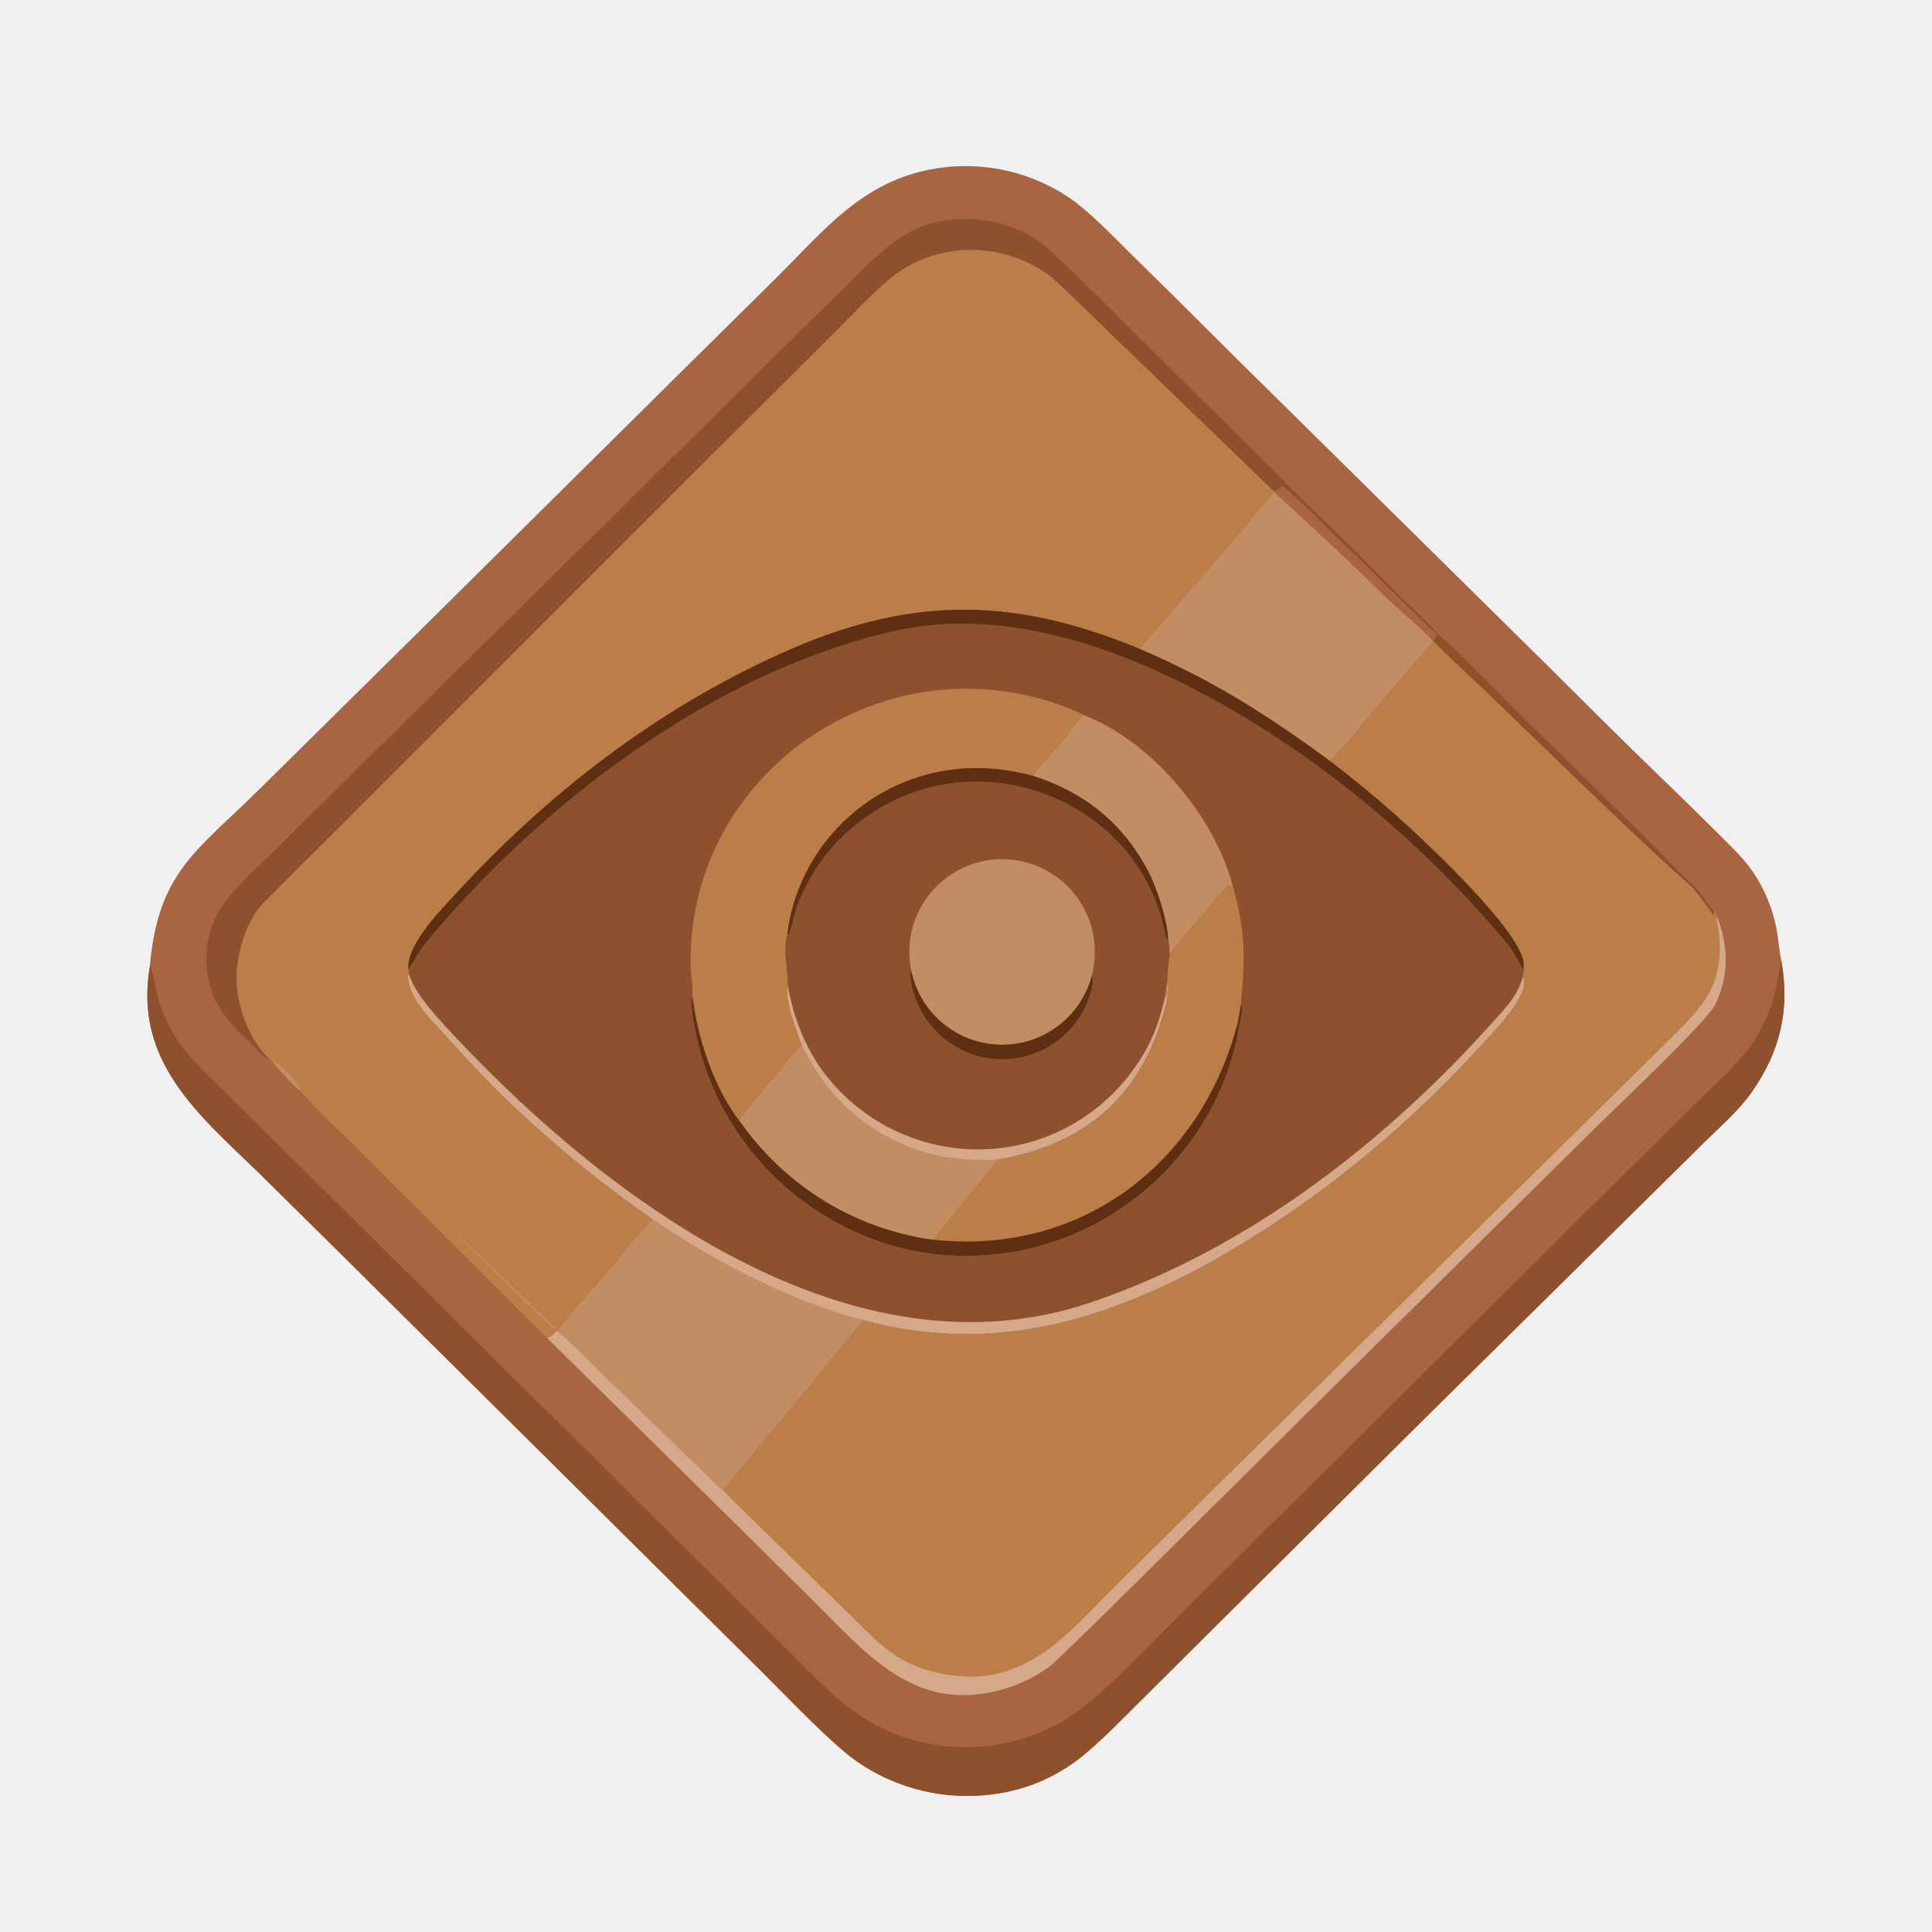
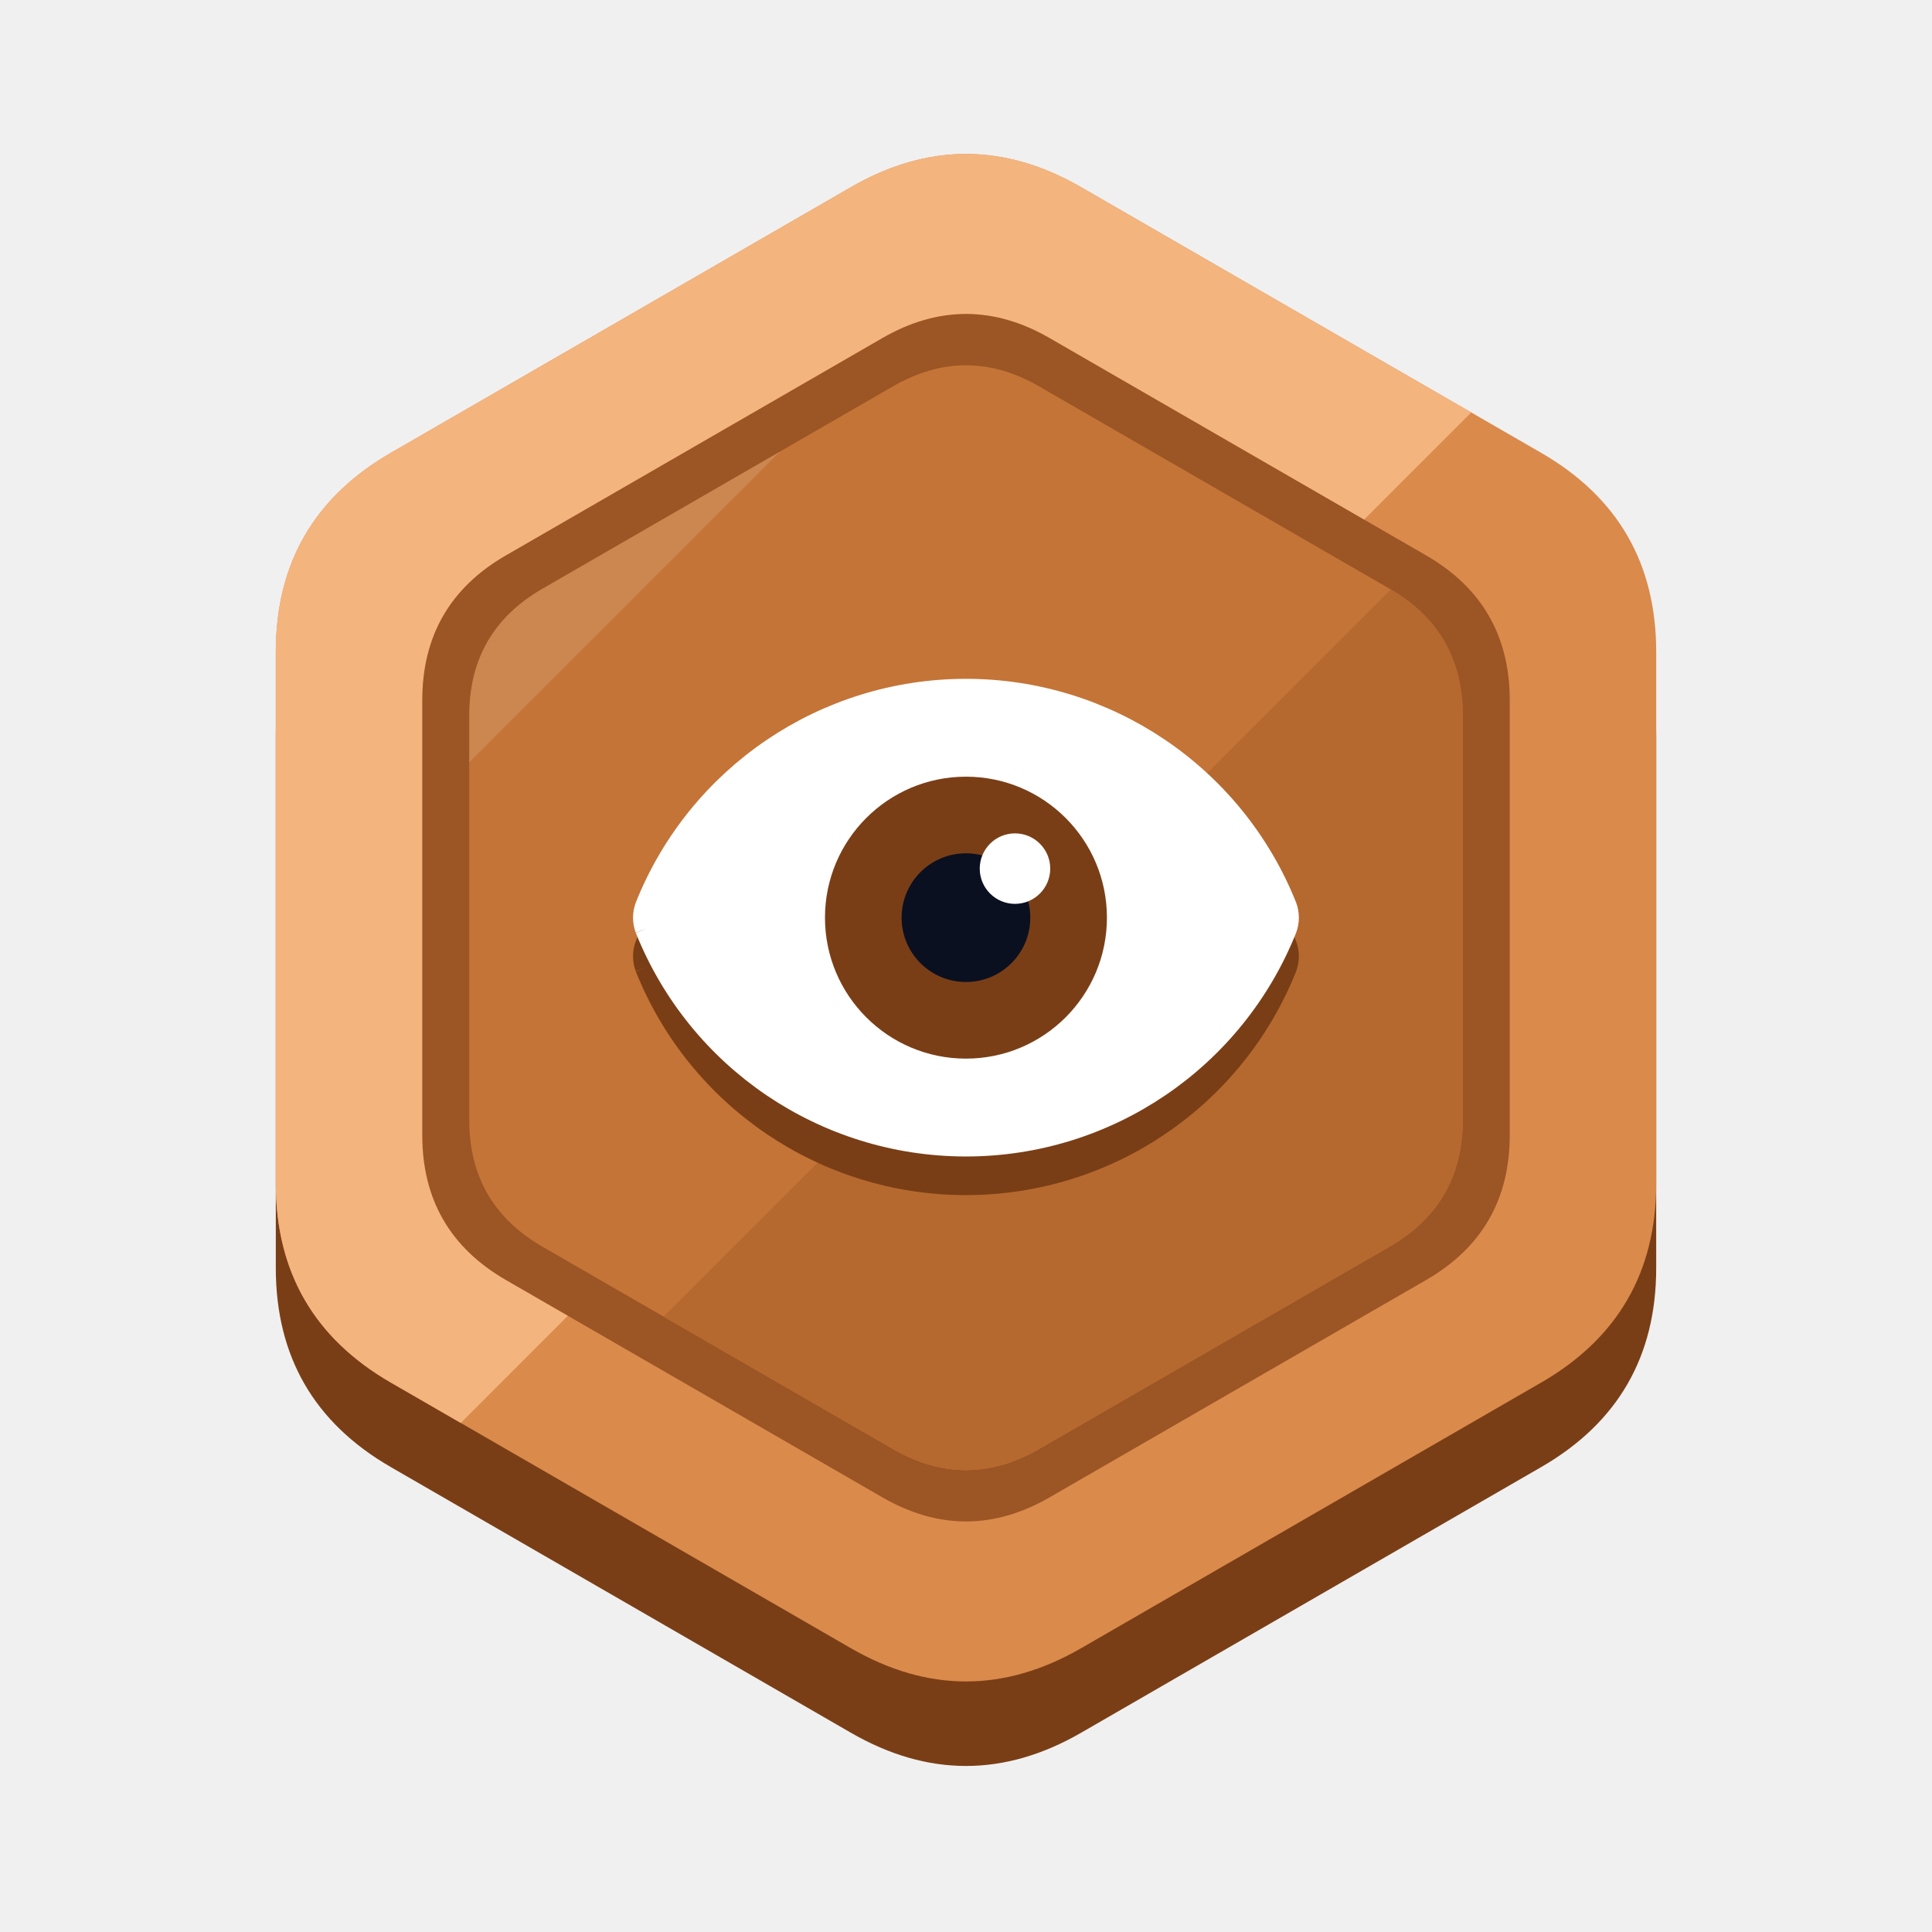
- <svg xmlns="http://www.w3.org/2000/svg" width="1024" height="1024" viewBox="0 0 1024 1024">
-   <path fill="#A96441" d="M79.403 512.342C83.733 462.324 103.973 451.418 136.735 419.037L220.097 336.696L366.21 191.981L412.967 145.762C436.809 121.874 456.499 97.513 491.321 90.174C517.028 84.71 543.852 89.752 565.821 104.178C577.149 111.696 589.424 124.821 599.288 134.464C616.721 151.543 634.056 168.723 651.291 186.002L818.287 350.863C838.937 371.342 859.78 392.28 880.685 412.43C890.163 421.524 899.545 430.718 908.83 440.009C914.946 446.095 922.243 452.939 927.336 459.684C934.502 469.176 939.798 481.777 941.787 493.468C942.669 498.65 943.041 503.86 944.095 509.077L944.225 509.698C948.719 535.678 943.426 557.509 928.3 579.055C921.706 588.449 911.391 597.521 903.105 605.609L875.227 633.187L754.555 752.372L639.383 866.842L603.084 902.936C594.08 911.907 582.668 923.637 572.959 931.341C560.333 941.402 545.313 948.015 529.366 950.532C502.72 954.93 475.415 948.644 453.374 933.037C439.966 923.429 416.828 899.011 403.925 886.182L317.26 800.151L179.458 663.43L137.681 622.141C105.457 590.848 70.841 562.863 79.403 512.342Z" />
-   <path fill="#8D512E" d="M944.225 509.698C948.719 535.678 943.426 557.509 928.3 579.055C921.706 588.449 911.391 597.521 903.105 605.609L875.227 633.187L754.555 752.372L639.383 866.842L603.084 902.936C594.08 911.907 582.668 923.637 572.959 931.341C560.333 941.402 545.313 948.015 529.366 950.532C502.72 954.93 475.415 948.644 453.374 933.037C439.966 923.429 416.828 899.011 403.925 886.182L317.26 800.151L179.458 663.43L137.681 622.141C105.457 590.848 70.841 562.863 79.403 512.342C81.712 515.755 82.331 523.866 83.63 528.486C85.159 533.853 87.201 539.06 89.727 544.035C96.511 557.318 106.584 566.137 116.838 576.439C129.791 589.452 142.98 602.178 155.97 615.149L290.002 747.994L384.036 841.304L423.077 880.086C429.531 886.429 438.194 895.383 444.934 901.119C455.522 910.25 467.861 917.126 481.196 921.327C507.276 929.501 535.537 926.962 559.743 914.269C580.175 903.472 603.607 877.57 620.52 860.71L670.307 811.402L807.897 674.78L889.391 593.97C901.27 582.161 914.925 569.917 925.726 557.212C933.734 547.337 938.711 535.61 941.43 523.258C942.443 518.656 942.753 514.084 944.225 509.698Z" />
-   <path fill="#8D512E" d="M142.264 560.893L141.809 561.121C139.909 560.54 132.442 552.539 130.303 550.528C118.073 538.949 110.782 529.172 109.502 512.082C107.319 482.944 127.511 468.583 146.299 449.999L191.302 405.558L338.502 260.116L430.277 169.343L452.56 147.458C470.117 129.986 483.123 117.04 509.582 116.025C522.661 115.523 536.459 119.222 547.701 125.86C553.963 129.558 561.984 137.901 567.324 143.031C576.595 151.927 585.763 160.929 594.827 170.036L670.181 244.503C680.093 254.251 690.079 264.943 700.119 274.288C714.642 287.827 729.676 303.438 743.85 317.531C747.514 321.174 758.673 331.652 761.218 335.027C771.987 344.238 786.858 360.06 797.39 370.39L871.407 443.183C879.159 450.832 890.063 462.764 897.903 469.674C902.727 474.486 905.737 480.41 908.355 482.952C909.337 483.538 910.046 484.991 910.214 486.087C916.092 501.861 916.544 516.691 909.238 532.165C904.914 541.323 855.987 587.428 845.913 597.417L712.812 729.045L609.707 831.347C592.883 847.937 575.936 864.947 558.721 881.155C552.899 886.636 542.359 891.92 534.719 894.396C485.577 910.322 459.423 876.447 429.163 846.552L384.056 801.928L289.703 708.903C287.245 706.896 276.609 695.978 273.84 693.219L240.15 659.616L188.314 607.911C178.85 598.46 167.615 587.985 158.835 578.055C154.59 574.259 147.641 566.87 144.262 562.616C143.416 561.712 143.262 561.655 142.264 560.893Z" />
-   <path fill="#BC7E49" d="M142.264 560.893L141.809 561.121C139.909 560.54 132.442 552.539 130.303 550.528C118.073 538.949 110.782 529.172 109.502 512.082C107.319 482.944 127.511 468.583 146.299 449.999L191.302 405.558L338.502 260.116L430.277 169.343L452.56 147.458C470.117 129.986 483.123 117.04 509.582 116.025C522.661 115.523 536.459 119.222 547.701 125.86C553.963 129.558 561.984 137.901 567.324 143.031C576.595 151.927 585.763 160.929 594.827 170.036L670.181 244.503C680.093 254.251 690.079 264.943 700.119 274.288C714.642 287.827 729.676 303.438 743.85 317.531C747.514 321.174 758.673 331.652 761.218 335.027L760.828 335.418L761.492 336.513C761.002 337.866 760.208 338.862 759.836 340.002L759.658 340.026C747.996 353.457 736.406 366.951 724.89 380.508C720.941 385.15 708.727 400.124 704.709 403.185C671.471 378.704 642.803 360.583 604.471 344.097C539.494 317.111 485.555 315.504 420.457 343.523C352.737 372.669 292.989 417.982 243.144 472.062C234.062 481.916 215.622 499.995 216.451 513.652L216.815 516.57L216.17 517.058C216.737 529.29 227.206 538.959 234.996 547.629C248.163 562.285 262.5 577.661 277.084 590.966C298.685 610.944 321.648 629.396 345.806 646.191C341.807 651.037 337.071 655.521 333.314 660.498C321.921 675.588 306.655 690.082 295.71 705.211C289.311 698.914 243.289 654.256 240.503 653.04C251.222 664.048 263.535 675.388 274.482 686.268C278.208 689.971 291.441 702.895 294.918 705.501C293.4 707.11 292.639 708.23 290.596 708.949L289.703 708.903C287.245 706.896 276.609 695.978 273.84 693.219L240.15 659.616L188.314 607.911C178.85 598.46 167.615 587.985 158.835 578.055C154.59 574.259 147.641 566.87 144.262 562.616C143.416 561.712 143.262 561.655 142.264 560.893Z" />
-   <path fill="#C28D63" d="M675.469 260.696C676.995 259.697 678.297 258.782 679.764 257.7C686.811 263.414 692.455 268.884 698.904 275.285L700.119 274.288C714.642 287.827 729.676 303.438 743.85 317.531C747.514 321.174 758.673 331.652 761.218 335.027L760.828 335.418L761.492 336.513C761.002 337.866 760.208 338.862 759.836 340.002L759.658 340.026C747.996 353.457 736.406 366.951 724.89 380.508C720.941 385.15 708.727 400.124 704.709 403.185C671.471 378.704 642.803 360.583 604.471 344.097C609.318 337.492 618.49 327.356 624.023 320.939L656.323 283.59C661.138 278.132 671.265 264.91 675.434 260.928L675.469 260.696Z" />
-   <path fill="#A96441" d="M675.469 260.696C676.995 259.697 678.297 258.782 679.764 257.7C686.811 263.414 692.455 268.884 698.904 275.285L700.119 274.288C714.642 287.827 729.676 303.438 743.85 317.531C747.514 321.174 758.673 331.652 761.218 335.027L760.828 335.418L761.492 336.513C761.002 337.866 760.208 338.862 759.836 340.002L759.658 340.026C751.869 331.488 741.611 323.554 733.343 315.434C714.46 296.89 694.95 278.815 675.434 260.928L675.469 260.696Z" />
-   <path fill="#8D512E" d="M700.119 274.288C714.642 287.827 729.676 303.438 743.85 317.531C747.514 321.174 758.673 331.652 761.218 335.027L760.828 335.418C759.263 334.439 744.946 320.224 742.85 318.169L698.904 275.285L700.119 274.288Z" />
-   <path fill="#8D512E" d="M142.264 560.893L141.809 561.121C139.909 560.54 132.442 552.539 130.303 550.528C118.073 538.949 110.782 529.172 109.502 512.082C107.319 482.944 127.511 468.583 146.299 449.999L191.302 405.558L338.502 260.116L430.277 169.343L452.56 147.458C470.117 129.986 483.123 117.04 509.582 116.025C522.661 115.523 536.459 119.222 547.701 125.86C553.963 129.558 561.984 137.901 567.324 143.031C576.595 151.927 585.763 160.929 594.827 170.036L670.181 244.503C680.093 254.251 690.079 264.943 700.119 274.288L698.904 275.285C692.455 268.884 686.811 263.414 679.764 257.7C678.297 258.782 676.995 259.697 675.469 260.696L592.888 180.993C585.233 173.448 577.517 165.966 569.74 158.546C565.864 154.821 557.663 146.738 553.357 143.971C541.37 136.152 527.304 132.132 512.996 132.435C499.064 132.794 485.569 137.379 474.302 145.582C465.226 152.31 447.053 171.605 438.317 180.264L365.37 252.826L203.827 414.406C182.656 435.723 161.146 456.875 140.01 478.17C130.404 487.849 124.821 506.554 125.4 520.165C126.007 534.441 132.012 550.739 142.264 560.893Z" />
-   <path fill="#C28D63" d="M144.262 562.616C148.636 563.074 158.527 573.08 158.835 578.055C154.59 574.259 147.641 566.87 144.262 562.616Z" />
-   <path fill="#BC7E49" d="M761.218 335.027C771.987 344.238 786.858 360.06 797.39 370.39L871.407 443.183C879.159 450.832 890.063 462.764 897.903 469.674C902.727 474.486 905.737 480.41 908.355 482.952C909.337 483.538 910.046 484.991 910.214 486.087C916.092 501.861 916.544 516.691 909.238 532.165C904.914 541.323 855.987 587.428 845.913 597.417L712.812 729.045L609.707 831.347C592.883 847.937 575.936 864.947 558.721 881.155C552.899 886.636 542.359 891.92 534.719 894.396C485.577 910.322 459.423 876.447 429.163 846.552L384.056 801.928L289.703 708.903L290.596 708.949C292.639 708.23 293.4 707.11 294.918 705.501C291.441 702.895 278.208 689.971 274.482 686.268C263.535 675.388 251.222 664.048 240.503 653.04C243.289 654.256 289.311 698.914 295.71 705.211C306.655 690.082 321.921 675.588 333.314 660.498C337.071 655.521 341.807 651.037 345.806 646.191C377.186 667.941 420.644 690.541 457.535 699.717C521.866 716.776 577.045 702.825 634.823 672.643C690.779 642.458 742.248 601.128 785 554.079C790.638 547.874 811.98 526.75 807.212 517.587C807.362 516.829 807.457 514.947 807.526 514.089C807.559 512.606 807.602 511.094 807.371 509.625C804.509 491.46 752.511 443.225 738.118 430.529C727.299 421.033 716.157 411.913 704.709 403.185C708.727 400.124 720.941 385.15 724.89 380.508C736.406 366.951 747.996 353.457 759.658 340.026L759.836 340.002C760.208 338.862 761.002 337.866 761.492 336.513L760.828 335.418L761.218 335.027Z" />
-   <path fill="#C28D63" d="M345.806 646.191C377.186 667.941 420.644 690.541 457.535 699.717C449.385 708.941 441.864 718.736 434.076 728.267C418.647 747.147 402.633 765.574 387.369 784.578C386.066 786.2 384.337 788.319 383.264 790.093C381.441 788.893 370.171 777.592 368.068 775.557L317.303 726.431C313.795 723.041 297.892 706.48 294.918 705.501C291.441 702.895 278.208 689.971 274.482 686.268C263.535 675.388 251.222 664.048 240.503 653.04C243.289 654.256 289.311 698.914 295.71 705.211C306.655 690.082 321.921 675.588 333.314 660.498C337.071 655.521 341.807 651.037 345.806 646.191Z" />
-   <path fill="#D5A889" d="M910.214 486.087C916.092 501.861 916.544 516.691 909.238 532.165C904.914 541.323 855.987 587.428 845.913 597.417L712.812 729.045L609.707 831.347C592.883 847.937 575.936 864.947 558.721 881.155C552.899 886.636 542.359 891.92 534.719 894.396C485.577 910.322 459.423 876.447 429.163 846.552L384.056 801.928L289.703 708.903L290.596 708.949C292.639 708.23 293.4 707.11 294.918 705.501C297.892 706.48 313.795 723.041 317.303 726.431L368.068 775.557C370.171 777.592 381.441 788.893 383.264 790.093C399.325 806.168 416.057 822.024 432.234 838.031L450.87 856.23C467.084 872.22 476.289 882.754 499.788 887.208C544.899 895.758 566.915 864.094 595.267 836.558L705.676 727.647L849.534 585.877L882.403 553.401C901.25 534.703 914.043 523.631 911.12 494.708C910.892 492.457 909.462 487.845 910.214 486.087Z" />
-   <path fill="#8D512E" d="M761.218 335.027C771.987 344.238 786.858 360.06 797.39 370.39L871.407 443.183C879.159 450.832 890.063 462.764 897.903 469.674L897.32 470.622C871.014 447.4 842.086 419.046 816.68 394.622L784.346 363.465C776.264 355.775 767.627 347.917 759.836 340.002C760.208 338.862 761.002 337.866 761.492 336.513L760.828 335.418L761.218 335.027Z" />
-   <path fill="#8D512E" d="M897.903 469.674C902.727 474.486 905.737 480.41 908.355 482.952C908.259 483.909 908.533 484.876 908.712 485.861C909 485.961 898.931 472.421 897.32 470.622L897.903 469.674Z" />
-   <path fill="#5F2F13" d="M216.451 513.652C215.622 499.995 234.062 481.916 243.144 472.062C292.989 417.982 352.737 372.669 420.457 343.523C485.555 315.504 539.494 317.111 604.471 344.097C642.803 360.583 671.471 378.704 704.709 403.185C716.157 411.913 727.299 421.033 738.118 430.529C752.511 443.225 804.509 491.46 807.371 509.625C807.602 511.094 807.559 512.606 807.526 514.089C805.022 510.621 803.245 505.564 799.781 501.291C794.129 494.323 788.417 487.93 782.402 481.308C752.678 448.702 719.235 419.69 682.759 394.865C624.453 355.923 546.409 318.005 473.704 334.52C378.634 356.114 287.721 425.108 225.997 499.251C222.272 503.725 219.631 508.889 216.451 513.652Z" />
-   <path fill="#D5A889" d="M345.806 646.191C321.648 629.396 298.685 610.944 277.084 590.966C262.5 577.661 248.163 562.285 234.996 547.629C227.206 538.959 216.737 529.29 216.17 517.058L216.815 516.57C220.339 527.705 233.865 541.69 242.051 550.375C323.801 637.108 452.524 732.972 578.369 690.24C663.144 661.453 736.951 603.414 795.569 536.869C801.17 530.537 804.798 525.776 807.212 517.587C811.98 526.75 790.638 547.874 785 554.079C742.248 601.128 690.779 642.458 634.823 672.643C577.045 702.825 521.866 716.776 457.535 699.717C420.644 690.541 377.186 667.941 345.806 646.191Z" />
-   <path fill="#8D512E" d="M366.912 526.879C367.537 523.373 366.191 517.243 366.084 513.459C364.174 446.043 408.669 388.667 473.21 370.33C501.011 362.669 530.452 363.349 557.869 372.288C563.178 374.035 569.269 376.203 574.11 378.896C605.672 391.064 633.653 421.758 647.277 452.357C649.759 457.902 651.816 463.628 653.429 469.484C660.185 494.63 660.031 506.805 657.683 532.322C658.986 535.018 657.908 538.555 657.249 541.612C651.655 577.473 632.893 609.96 604.627 632.726C574.246 657.469 535.225 669.021 496.271 664.805C458.594 660.767 422.4 640.23 398.718 610.808C383.81 592.402 373.539 570.685 368.772 547.483C367.124 539.599 366.032 534.846 366.912 526.879Z" />
-   <path fill="#BC7E49" d="M653.429 469.484C660.185 494.63 660.031 506.805 657.683 532.322C658.986 535.018 657.908 538.555 657.249 541.612C651.655 577.473 632.893 609.96 604.627 632.726C574.246 657.469 535.225 669.021 496.271 664.805C458.594 660.767 422.4 640.23 398.718 610.808C383.81 592.402 373.539 570.685 368.772 547.483C367.124 539.599 366.032 534.846 366.912 526.879C369.579 549.529 377.905 575.555 391.795 593.891C395.03 588.794 399.238 584.259 403.084 579.58L424.793 553.547C437.782 580.181 456.475 598.556 484.748 609.017C496.818 613.482 516.127 616.075 528.995 614.545C578.618 605.891 607.976 577.298 618.859 528.345L617.594 528.027C617.965 525.58 618.308 523.128 618.62 520.673C618.702 517.525 619.427 508.519 620.09 505.664C628.811 494.258 641.355 480.13 650.795 469.227L653.429 469.484Z" />
-   <path fill="#C28D63" d="M424.793 553.547C437.782 580.181 456.475 598.556 484.748 609.017C496.818 613.482 516.127 616.075 528.995 614.545C525.426 619.03 495.759 654.392 494.899 657.068C493.177 656.934 490.51 656.584 488.81 656.269C448.81 648.849 415.047 627 391.795 593.891C395.03 588.794 399.238 584.259 403.084 579.58L424.793 553.547Z" />
-   <path fill="#5F2F13" d="M657.249 541.612C651.655 577.473 632.893 609.96 604.627 632.726C574.246 657.469 535.225 669.021 496.271 664.805C458.594 660.767 422.4 640.23 398.718 610.808C383.81 592.402 373.539 570.685 368.772 547.483C367.124 539.599 366.032 534.846 366.912 526.879C369.579 549.529 377.905 575.555 391.795 593.891C415.047 627 448.81 648.849 488.81 656.269C490.51 656.584 493.177 656.934 494.899 657.068C572.803 665.588 636.82 616.704 656.029 541.926C656.671 538.756 657.161 535.518 657.683 532.322C658.986 535.018 657.908 538.555 657.249 541.612Z" />
-   <path fill="#C28D63" d="M618.62 520.673C619.987 523.291 619.338 525.325 618.859 528.345L617.594 528.027C617.965 525.58 618.308 523.128 618.62 520.673Z" />
-   <path fill="#BC7E49" d="M366.912 526.879C367.537 523.373 366.191 517.243 366.084 513.459C364.174 446.043 408.669 388.667 473.21 370.33C501.011 362.669 530.452 363.349 557.869 372.288C563.178 374.035 569.269 376.203 574.11 378.896C571.774 381.125 566.053 388.812 563.752 391.844C559.72 397.157 550.682 406.26 547.436 411.221C519.498 403.671 491.491 406.333 466.23 420.978C443.223 434.433 426.504 456.476 419.751 482.259C418.722 486.162 417.65 491.377 417.333 495.406C414.59 503.233 417.986 515.687 417.483 522.351C415.761 530.034 421.969 545.977 424.793 553.547L403.084 579.58C399.238 584.259 395.03 588.794 391.795 593.891C377.905 575.555 369.579 549.529 366.912 526.879Z" />
-   <path fill="#C28D63" d="M574.11 378.896C605.672 391.064 633.653 421.758 647.277 452.357C649.759 457.902 651.816 463.628 653.429 469.484L650.795 469.227C641.355 480.13 628.811 494.258 620.09 505.664C619.509 502.928 620.002 500.467 619.126 497.93C618.824 487.887 613.046 470.126 608.265 461.208C594.68 435.871 574.495 419.839 547.436 411.221C550.682 406.26 559.72 397.157 563.752 391.844C566.053 388.812 571.774 381.125 574.11 378.896Z" />
-   <path fill="#5F2F13" d="M417.333 495.406C417.65 491.377 418.722 486.162 419.751 482.259C426.504 456.476 443.223 434.433 466.23 420.978C491.491 406.333 519.498 403.671 547.436 411.221C574.495 419.839 594.68 435.871 608.265 461.208C613.046 470.126 618.824 487.887 619.126 497.93L618.616 497.812C618.05 497.042 618.046 497.248 617.909 496.469C606.226 430.011 531.263 394.977 471.775 425.27C449.918 436.286 432.773 454.822 423.492 477.469C420.956 483.798 420.11 489.047 418.142 495.129L417.333 495.406Z" />
-   <path fill="#D5A889" d="M424.793 553.547C421.969 545.977 415.761 530.034 417.483 522.351C422.879 551.397 436.02 574.395 460.799 591.44C483.305 606.808 511.025 612.532 537.778 607.334C564.44 602.061 587.89 586.354 602.914 563.705C610.76 552.074 614.529 541.506 617.594 528.027L618.859 528.345C607.976 577.298 578.618 605.891 528.995 614.545C516.127 616.075 496.818 613.482 484.748 609.017C456.475 598.556 437.782 580.181 424.793 553.547Z" />
-   <path fill="#C28D63" d="M482.898 514.013C479.003 494.161 487.668 473.951 504.732 463.085C521.796 452.219 543.774 452.917 560.114 464.843C576.455 476.77 583.819 497.489 578.673 517.054C580.084 519.731 578.709 524.576 577.77 527.436C573.56 540.262 565.039 550.346 552.927 556.381C541.328 562.274 527.826 563.175 515.547 558.876C502.974 554.624 492.662 545.455 486.97 533.465C484.797 529 481.219 518.829 482.898 514.013Z" />
-   <path fill="#5F2F13" d="M482.898 514.013C487.31 536.498 506.672 552.952 529.575 553.679C552.477 554.407 572.844 539.213 578.673 517.054C580.084 519.731 578.709 524.576 577.77 527.436C573.56 540.262 565.039 550.346 552.927 556.381C541.328 562.274 527.826 563.175 515.547 558.876C502.974 554.624 492.662 545.455 486.97 533.465C484.797 529 481.219 518.829 482.898 514.013Z" />
-   <path fill="#030304" fill-opacity="0.016" d="M236.723 315.089L237.66 315.069C237.27 316.224 236.887 317.381 236.512 318.541C235.553 318.119 236.024 318.39 235.117 317.699C235.646 316.762 236.138 315.993 236.723 315.089Z" />
-   <path fill="#030304" fill-opacity="0.016" d="M221.137 330.297L221.574 330.776C221.674 331.937 221.334 332.615 220.686 333.624L219.442 333.84L219.239 333.455C219.955 332.084 220.261 331.571 221.137 330.297Z" />
+ <svg xmlns="http://www.w3.org/2000/svg" viewBox="0 0 160 160" width="160" height="160">
+   <defs>
+     <clipPath id="A-discrimination-bronze-o">
+       <path d="M70.47 15.50Q80.00 10.00 89.53 15.50L127.63 37.50Q137.16 43.00 137.16 54.00L137.16 98.00Q137.16 109.00 127.63 114.50L89.53 136.50Q80.00 142.00 70.47 136.50L32.37 114.50Q22.84 109.00 22.84 98.00L22.84 54.00Q22.84 43.00 32.37 37.50Z" />
+     </clipPath>
+     <clipPath id="A-discrimination-bronze-f">
+       <path d="M73.94 32.00Q80.00 28.50 86.06 32.00L115.07 48.75Q121.14 52.25 121.14 59.25L121.14 92.75Q121.14 99.75 115.07 103.25L86.06 120.00Q80.00 123.50 73.94 120.00L44.93 103.25Q38.86 99.75 38.86 92.75L38.86 59.25Q38.86 52.25 44.93 48.75Z" />
+     </clipPath>
+   </defs>
+   <g fill="#7A3E16" transform="translate(0 7)">
+     <path d="M70.47 15.50Q80.00 10.00 89.53 15.50L127.63 37.50Q137.16 43.00 137.16 54.00L137.16 98.00Q137.16 109.00 127.63 114.50L89.53 136.50Q80.00 142.00 70.47 136.50L32.37 114.50Q22.84 109.00 22.84 98.00L22.84 54.00Q22.84 43.00 32.37 37.50Z" />
+   </g>
+   <g fill="#DA8A4B">
+     <path d="M70.47 15.50Q80.00 10.00 89.53 15.50L127.63 37.50Q137.16 43.00 137.16 54.00L137.16 98.00Q137.16 109.00 127.63 114.50L89.53 136.50Q80.00 142.00 70.47 136.50L32.37 114.50Q22.84 109.00 22.84 98.00L22.84 54.00Q22.84 43.00 32.37 37.50Z" />
+   </g>
+   <g fill="#F4B47E" clip-path="url(#A-discrimination-bronze-o)">
+     <polygon points="480,-324 -320,476 -320,-324" />
+   </g>
+   <g fill="#9C5524">
+     <path d="M73.07 28.00Q80.00 24.00 86.93 28.00L118.11 46.00Q125.03 50.00 125.03 58.00L125.03 94.00Q125.03 102.00 118.11 106.00L86.93 124.00Q80.00 128.00 73.07 124.00L41.89 106.00Q34.97 102.00 34.97 94.00L34.97 58.00Q34.97 50.00 41.89 46.00Z" />
+   </g>
+   <g fill="#C47436">
+     <path d="M73.94 32.00Q80.00 28.50 86.06 32.00L115.07 48.75Q121.14 52.25 121.14 59.25L121.14 92.75Q121.14 99.75 115.07 103.25L86.06 120.00Q80.00 123.50 73.94 120.00L44.93 103.25Q38.86 99.75 38.86 92.75L38.86 59.25Q38.86 52.25 44.93 48.75Z" />
+   </g>
+   <g fill="#B5692F" clip-path="url(#A-discrimination-bronze-f)">
+     <polygon points="480,-316 -320,484 480,476" />
+   </g>
+   <g fill="#FFFFFF" fill-opacity="0.13" clip-path="url(#A-discrimination-bronze-f)">
+     <polygon points="20,70 74,16 86,16 20,82" />
+   </g>
+   <g fill="#7A3E16" stroke="#7A3E16" stroke-width="0" transform="translate(49.54 48.74) scale(2.538)">
+     <path d="M1.6 12.35a1 1 0 0 1 0-.7 11.2 11.2 0 0 1 20.8 0 1 1 0 0 1 0 .7 11.2 11.2 0 0 1-20.8 0" stroke-width="0.8" stroke-linejoin="round" />
+   </g>
+   <g transform="translate(49.54 45.54) scale(2.538)">
+     <g fill="#FFFFFF" stroke="#FFFFFF" stroke-width="0">
+       <path d="M1.6 12.35a1 1 0 0 1 0-.7 11.2 11.2 0 0 1 20.8 0 1 1 0 0 1 0 .7 11.2 11.2 0 0 1-20.8 0" stroke-width="0.8" stroke-linejoin="round" />
+     </g>
+     <circle cx="12" cy="12" r="4.6" fill="#7A3E16" />
+     <circle cx="12" cy="12" r="2.1" fill="#0B1020" />
+     <circle cx="13.6" cy="10.4" r="1.15" fill="#FFFFFF" />
+   </g>
</svg>
